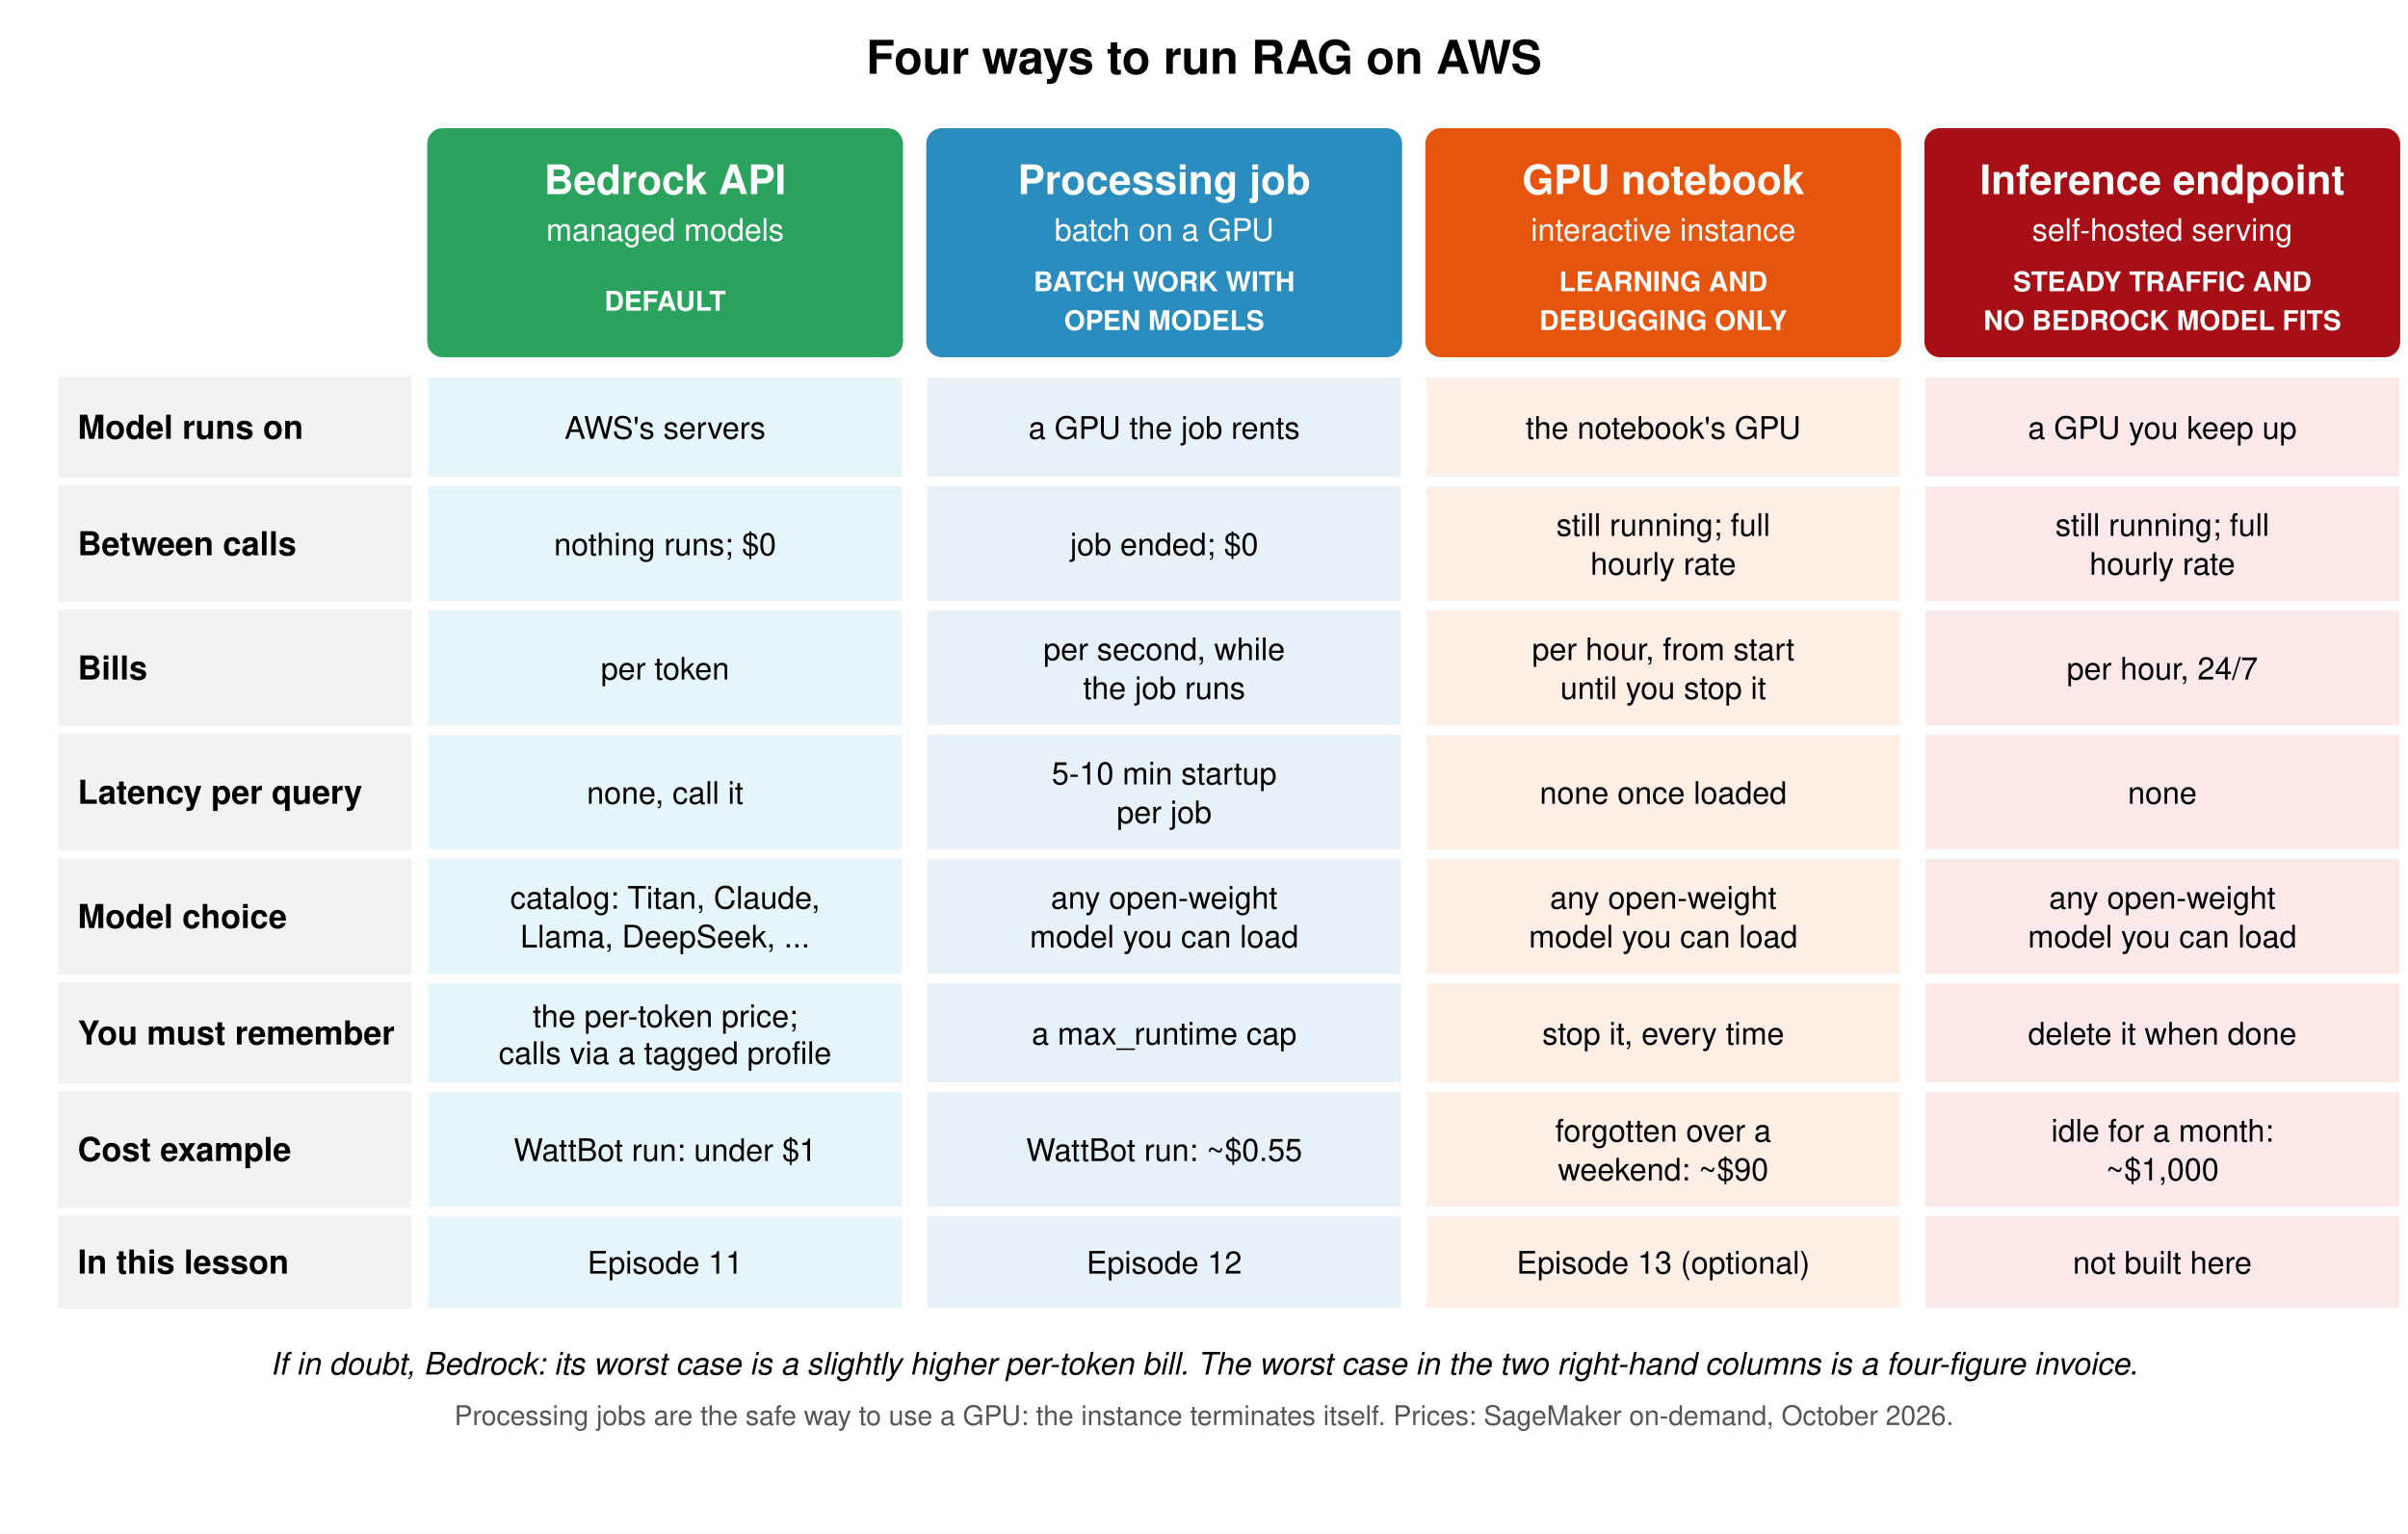
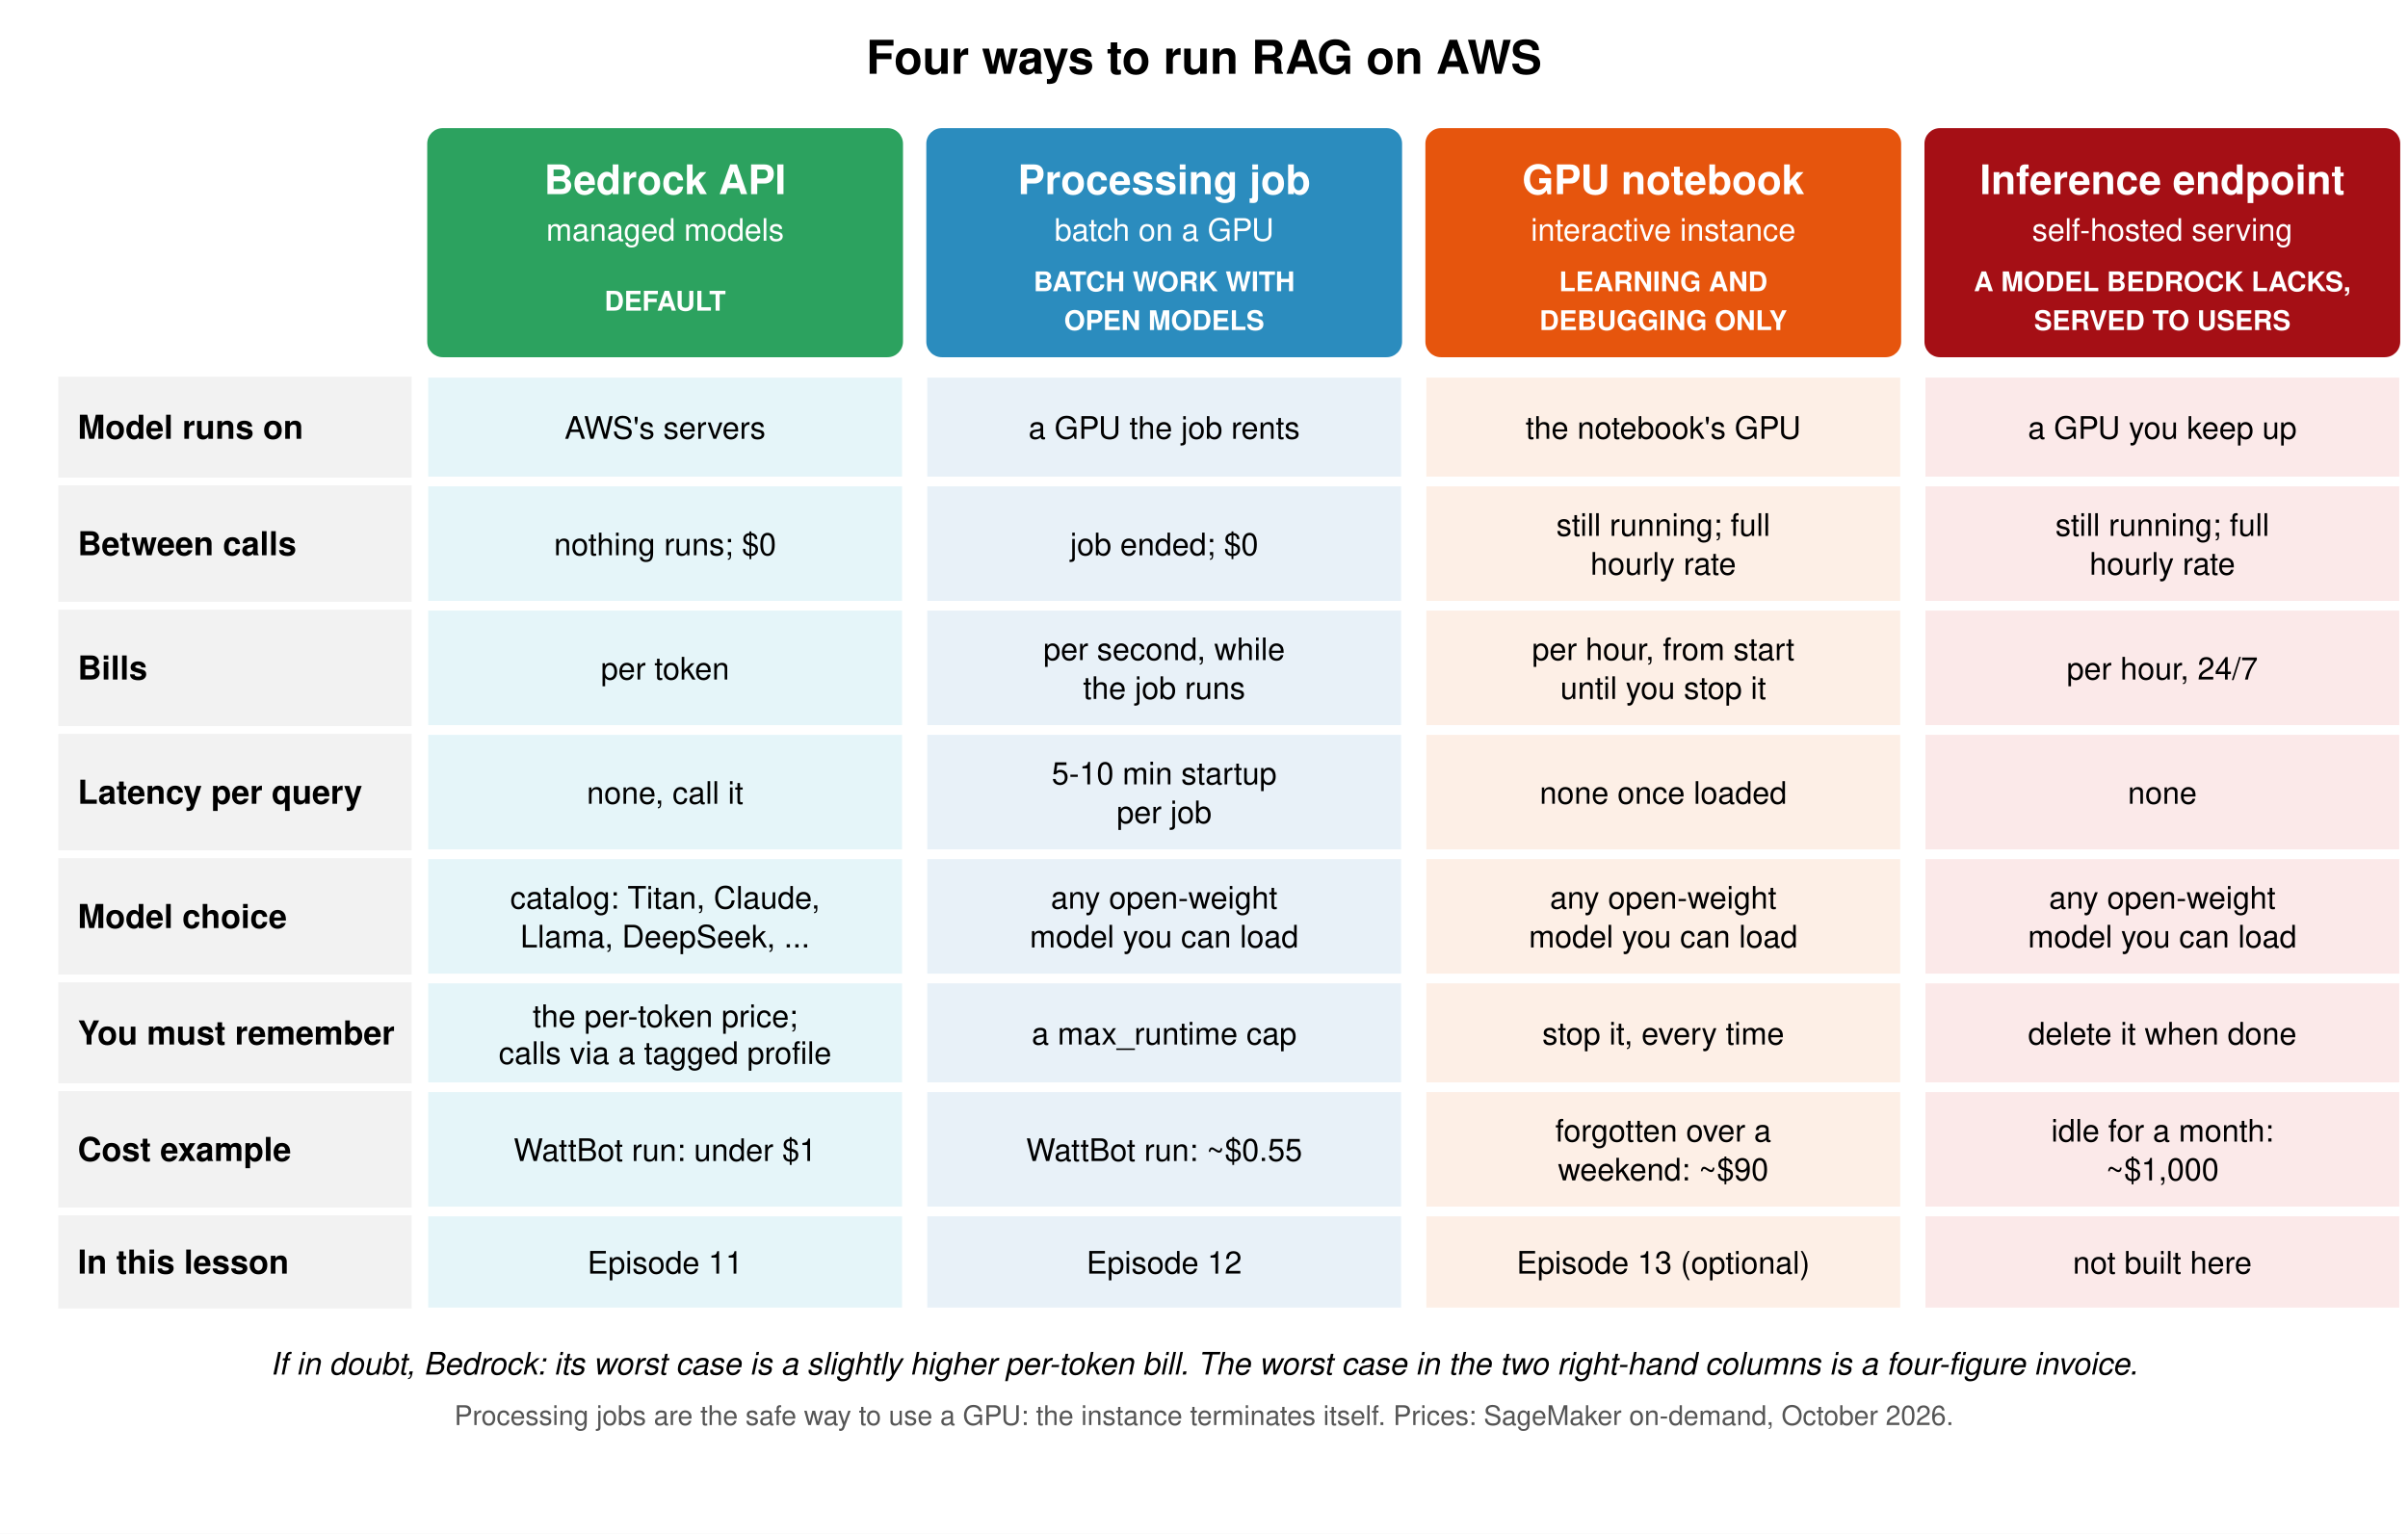
<svg xmlns="http://www.w3.org/2000/svg" width="1240" height="790" viewBox="0 0 1240 790" font-family="Helvetica, Arial, sans-serif" font-size="17">
  <rect width="1240" height="790" fill="#ffffff" />
  <text x="620.0" y="38" text-anchor="middle" font-weight="bold" font-size="24">Four ways to run RAG on AWS</text>
  <rect x="220" y="66" width="245" height="118" rx="8" fill="#2ca25f" />
  <text x="342.5" y="100" text-anchor="middle" font-weight="bold" font-size="21" fill="#ffffff">Bedrock API</text>
  <text x="342.5" y="124" text-anchor="middle" font-size="16" fill="#ffffff">managed models</text>
  <text x="342.5" y="160" text-anchor="middle" font-size="14" font-weight="bold" fill="#ffffff">DEFAULT</text>
  <rect x="477" y="66" width="245" height="118" rx="8" fill="#2b8cbe" />
  <text x="599.5" y="100" text-anchor="middle" font-weight="bold" font-size="21" fill="#ffffff">Processing job</text>
  <text x="599.5" y="124" text-anchor="middle" font-size="16" fill="#ffffff">batch on a GPU</text>
  <text x="599.5" y="150" text-anchor="middle" font-size="14" font-weight="bold" fill="#ffffff">BATCH WORK WITH</text>
  <text x="599.5" y="170" text-anchor="middle" font-size="14" font-weight="bold" fill="#ffffff">OPEN MODELS</text>
  <rect x="734" y="66" width="245" height="118" rx="8" fill="#e6550d" />
  <text x="856.5" y="100" text-anchor="middle" font-weight="bold" font-size="21" fill="#ffffff">GPU notebook</text>
  <text x="856.5" y="124" text-anchor="middle" font-size="16" fill="#ffffff">interactive instance</text>
  <text x="856.5" y="150" text-anchor="middle" font-size="14" font-weight="bold" fill="#ffffff">LEARNING AND</text>
  <text x="856.5" y="170" text-anchor="middle" font-size="14" font-weight="bold" fill="#ffffff">DEBUGGING ONLY</text>
  <rect x="991" y="66" width="245" height="118" rx="8" fill="#a50f15" />
  <text x="1113.5" y="100" text-anchor="middle" font-weight="bold" font-size="21" fill="#ffffff">Inference endpoint</text>
  <text x="1113.5" y="124" text-anchor="middle" font-size="16" fill="#ffffff">self-hosted serving</text>
-   <text x="1113.5" y="150" text-anchor="middle" font-size="14" font-weight="bold" fill="#ffffff">STEADY TRAFFIC AND</text>
-   <text x="1113.5" y="170" text-anchor="middle" font-size="14" font-weight="bold" fill="#ffffff">NO BEDROCK MODEL FITS</text>
+   <text x="1113.5" y="150" text-anchor="middle" font-size="14" font-weight="bold" fill="#ffffff">A MODEL BEDROCK LACKS,</text>
+   <text x="1113.5" y="170" text-anchor="middle" font-size="14" font-weight="bold" fill="#ffffff">SERVED TO USERS</text>
  <rect x="30" y="194" width="182" height="52" fill="#f2f2f2" />
  <text x="40" y="226" font-weight="bold" font-size="17">Model runs on</text>
  <rect x="220" y="194" width="245" height="52" fill="#e5f5f9" stroke="#ffffff" />
  <text x="342.5" y="226" text-anchor="middle" font-size="16">AWS's servers</text>
  <rect x="477" y="194" width="245" height="52" fill="#e8f1f8" stroke="#ffffff" />
  <text x="599.5" y="226" text-anchor="middle" font-size="16">a GPU the job rents</text>
  <rect x="734" y="194" width="245" height="52" fill="#fdefe6" stroke="#ffffff" />
  <text x="856.5" y="226" text-anchor="middle" font-size="16">the notebook's GPU</text>
  <rect x="991" y="194" width="245" height="52" fill="#fbe9e9" stroke="#ffffff" />
  <text x="1113.5" y="226" text-anchor="middle" font-size="16">a GPU you keep up</text>
  <rect x="30" y="250" width="182" height="60" fill="#f2f2f2" />
  <text x="40" y="286" font-weight="bold" font-size="17">Between calls</text>
  <rect x="220" y="250" width="245" height="60" fill="#e5f5f9" stroke="#ffffff" />
  <text x="342.5" y="286" text-anchor="middle" font-size="16">nothing runs; $0</text>
  <rect x="477" y="250" width="245" height="60" fill="#e8f1f8" stroke="#ffffff" />
  <text x="599.5" y="286" text-anchor="middle" font-size="16">job ended; $0</text>
  <rect x="734" y="250" width="245" height="60" fill="#fdefe6" stroke="#ffffff" />
  <text x="856.5" y="276" text-anchor="middle" font-size="16">still running; full</text>
  <text x="856.5" y="296" text-anchor="middle" font-size="16">hourly rate</text>
  <rect x="991" y="250" width="245" height="60" fill="#fbe9e9" stroke="#ffffff" />
  <text x="1113.5" y="276" text-anchor="middle" font-size="16">still running; full</text>
  <text x="1113.5" y="296" text-anchor="middle" font-size="16">hourly rate</text>
  <rect x="30" y="314" width="182" height="60" fill="#f2f2f2" />
  <text x="40" y="350" font-weight="bold" font-size="17">Bills</text>
  <rect x="220" y="314" width="245" height="60" fill="#e5f5f9" stroke="#ffffff" />
  <text x="342.5" y="350" text-anchor="middle" font-size="16">per token</text>
  <rect x="477" y="314" width="245" height="60" fill="#e8f1f8" stroke="#ffffff" />
  <text x="599.5" y="340" text-anchor="middle" font-size="16">per second, while</text>
  <text x="599.5" y="360" text-anchor="middle" font-size="16">the job runs</text>
  <rect x="734" y="314" width="245" height="60" fill="#fdefe6" stroke="#ffffff" />
  <text x="856.5" y="340" text-anchor="middle" font-size="16">per hour, from start</text>
  <text x="856.5" y="360" text-anchor="middle" font-size="16">until you stop it</text>
  <rect x="991" y="314" width="245" height="60" fill="#fbe9e9" stroke="#ffffff" />
  <text x="1113.5" y="350" text-anchor="middle" font-size="16">per hour, 24/7</text>
  <rect x="30" y="378" width="182" height="60" fill="#f2f2f2" />
  <text x="40" y="414" font-weight="bold" font-size="17">Latency per query</text>
  <rect x="220" y="378" width="245" height="60" fill="#e5f5f9" stroke="#ffffff" />
  <text x="342.5" y="414" text-anchor="middle" font-size="16">none, call it</text>
  <rect x="477" y="378" width="245" height="60" fill="#e8f1f8" stroke="#ffffff" />
  <text x="599.5" y="404" text-anchor="middle" font-size="16">5-10 min startup</text>
  <text x="599.5" y="424" text-anchor="middle" font-size="16">per job</text>
  <rect x="734" y="378" width="245" height="60" fill="#fdefe6" stroke="#ffffff" />
  <text x="856.5" y="414" text-anchor="middle" font-size="16">none once loaded</text>
  <rect x="991" y="378" width="245" height="60" fill="#fbe9e9" stroke="#ffffff" />
  <text x="1113.5" y="414" text-anchor="middle" font-size="16">none</text>
  <rect x="30" y="442" width="182" height="60" fill="#f2f2f2" />
  <text x="40" y="478" font-weight="bold" font-size="17">Model choice</text>
  <rect x="220" y="442" width="245" height="60" fill="#e5f5f9" stroke="#ffffff" />
  <text x="342.5" y="468" text-anchor="middle" font-size="16">catalog: Titan, Claude,</text>
  <text x="342.5" y="488" text-anchor="middle" font-size="16">Llama, DeepSeek, ...</text>
  <rect x="477" y="442" width="245" height="60" fill="#e8f1f8" stroke="#ffffff" />
  <text x="599.5" y="468" text-anchor="middle" font-size="16">any open-weight</text>
  <text x="599.5" y="488" text-anchor="middle" font-size="16">model you can load</text>
  <rect x="734" y="442" width="245" height="60" fill="#fdefe6" stroke="#ffffff" />
  <text x="856.5" y="468" text-anchor="middle" font-size="16">any open-weight</text>
  <text x="856.5" y="488" text-anchor="middle" font-size="16">model you can load</text>
  <rect x="991" y="442" width="245" height="60" fill="#fbe9e9" stroke="#ffffff" />
  <text x="1113.5" y="468" text-anchor="middle" font-size="16">any open-weight</text>
  <text x="1113.5" y="488" text-anchor="middle" font-size="16">model you can load</text>
  <rect x="30" y="506" width="182" height="52" fill="#f2f2f2" />
  <text x="40" y="538" font-weight="bold" font-size="17">You must remember</text>
  <rect x="220" y="506" width="245" height="52" fill="#e5f5f9" stroke="#ffffff" />
  <text x="342.5" y="529" text-anchor="middle" font-size="16">the per-token price;</text>
  <text x="342.5" y="548" text-anchor="middle" font-size="16">calls via a tagged profile</text>
  <rect x="477" y="506" width="245" height="52" fill="#e8f1f8" stroke="#ffffff" />
  <text x="599.5" y="538" text-anchor="middle" font-size="16">a max_runtime cap</text>
  <rect x="734" y="506" width="245" height="52" fill="#fdefe6" stroke="#ffffff" />
  <text x="856.5" y="538" text-anchor="middle" font-size="16">stop it, every time</text>
  <rect x="991" y="506" width="245" height="52" fill="#fbe9e9" stroke="#ffffff" />
  <text x="1113.5" y="538" text-anchor="middle" font-size="16">delete it when done</text>
  <rect x="30" y="562" width="182" height="60" fill="#f2f2f2" />
  <text x="40" y="598" font-weight="bold" font-size="17">Cost example</text>
  <rect x="220" y="562" width="245" height="60" fill="#e5f5f9" stroke="#ffffff" />
  <text x="342.5" y="598" text-anchor="middle" font-size="16">WattBot run: under $1</text>
  <rect x="477" y="562" width="245" height="60" fill="#e8f1f8" stroke="#ffffff" />
  <text x="599.5" y="598" text-anchor="middle" font-size="16">WattBot run: ~$0.55</text>
  <rect x="734" y="562" width="245" height="60" fill="#fdefe6" stroke="#ffffff" />
  <text x="856.5" y="588" text-anchor="middle" font-size="16">forgotten over a</text>
  <text x="856.5" y="608" text-anchor="middle" font-size="16">weekend: ~$90</text>
  <rect x="991" y="562" width="245" height="60" fill="#fbe9e9" stroke="#ffffff" />
  <text x="1113.5" y="588" text-anchor="middle" font-size="16">idle for a month:</text>
  <text x="1113.5" y="608" text-anchor="middle" font-size="16">~$1,000</text>
  <rect x="30" y="626" width="182" height="48" fill="#f2f2f2" />
  <text x="40" y="656" font-weight="bold" font-size="17">In this lesson</text>
  <rect x="220" y="626" width="245" height="48" fill="#e5f5f9" stroke="#ffffff" />
  <text x="342.5" y="656" text-anchor="middle" font-size="16">Episode 11</text>
  <rect x="477" y="626" width="245" height="48" fill="#e8f1f8" stroke="#ffffff" />
  <text x="599.5" y="656" text-anchor="middle" font-size="16">Episode 12</text>
  <rect x="734" y="626" width="245" height="48" fill="#fdefe6" stroke="#ffffff" />
  <text x="856.5" y="656" text-anchor="middle" font-size="16">Episode 13 (optional)</text>
  <rect x="991" y="626" width="245" height="48" fill="#fbe9e9" stroke="#ffffff" />
  <text x="1113.5" y="656" text-anchor="middle" font-size="16">not built here</text>
  <text x="620.0" y="708" text-anchor="middle" font-size="16" font-style="italic">If in doubt, Bedrock: its worst case is a slightly higher per-token bill. The worst case in the two right-hand columns is a four-figure invoice.</text>
  <text x="620.0" y="734" text-anchor="middle" font-size="14" fill="#555">Processing jobs are the safe way to use a GPU: the instance terminates itself. Prices: SageMaker on-demand, October 2026.</text>
</svg>
